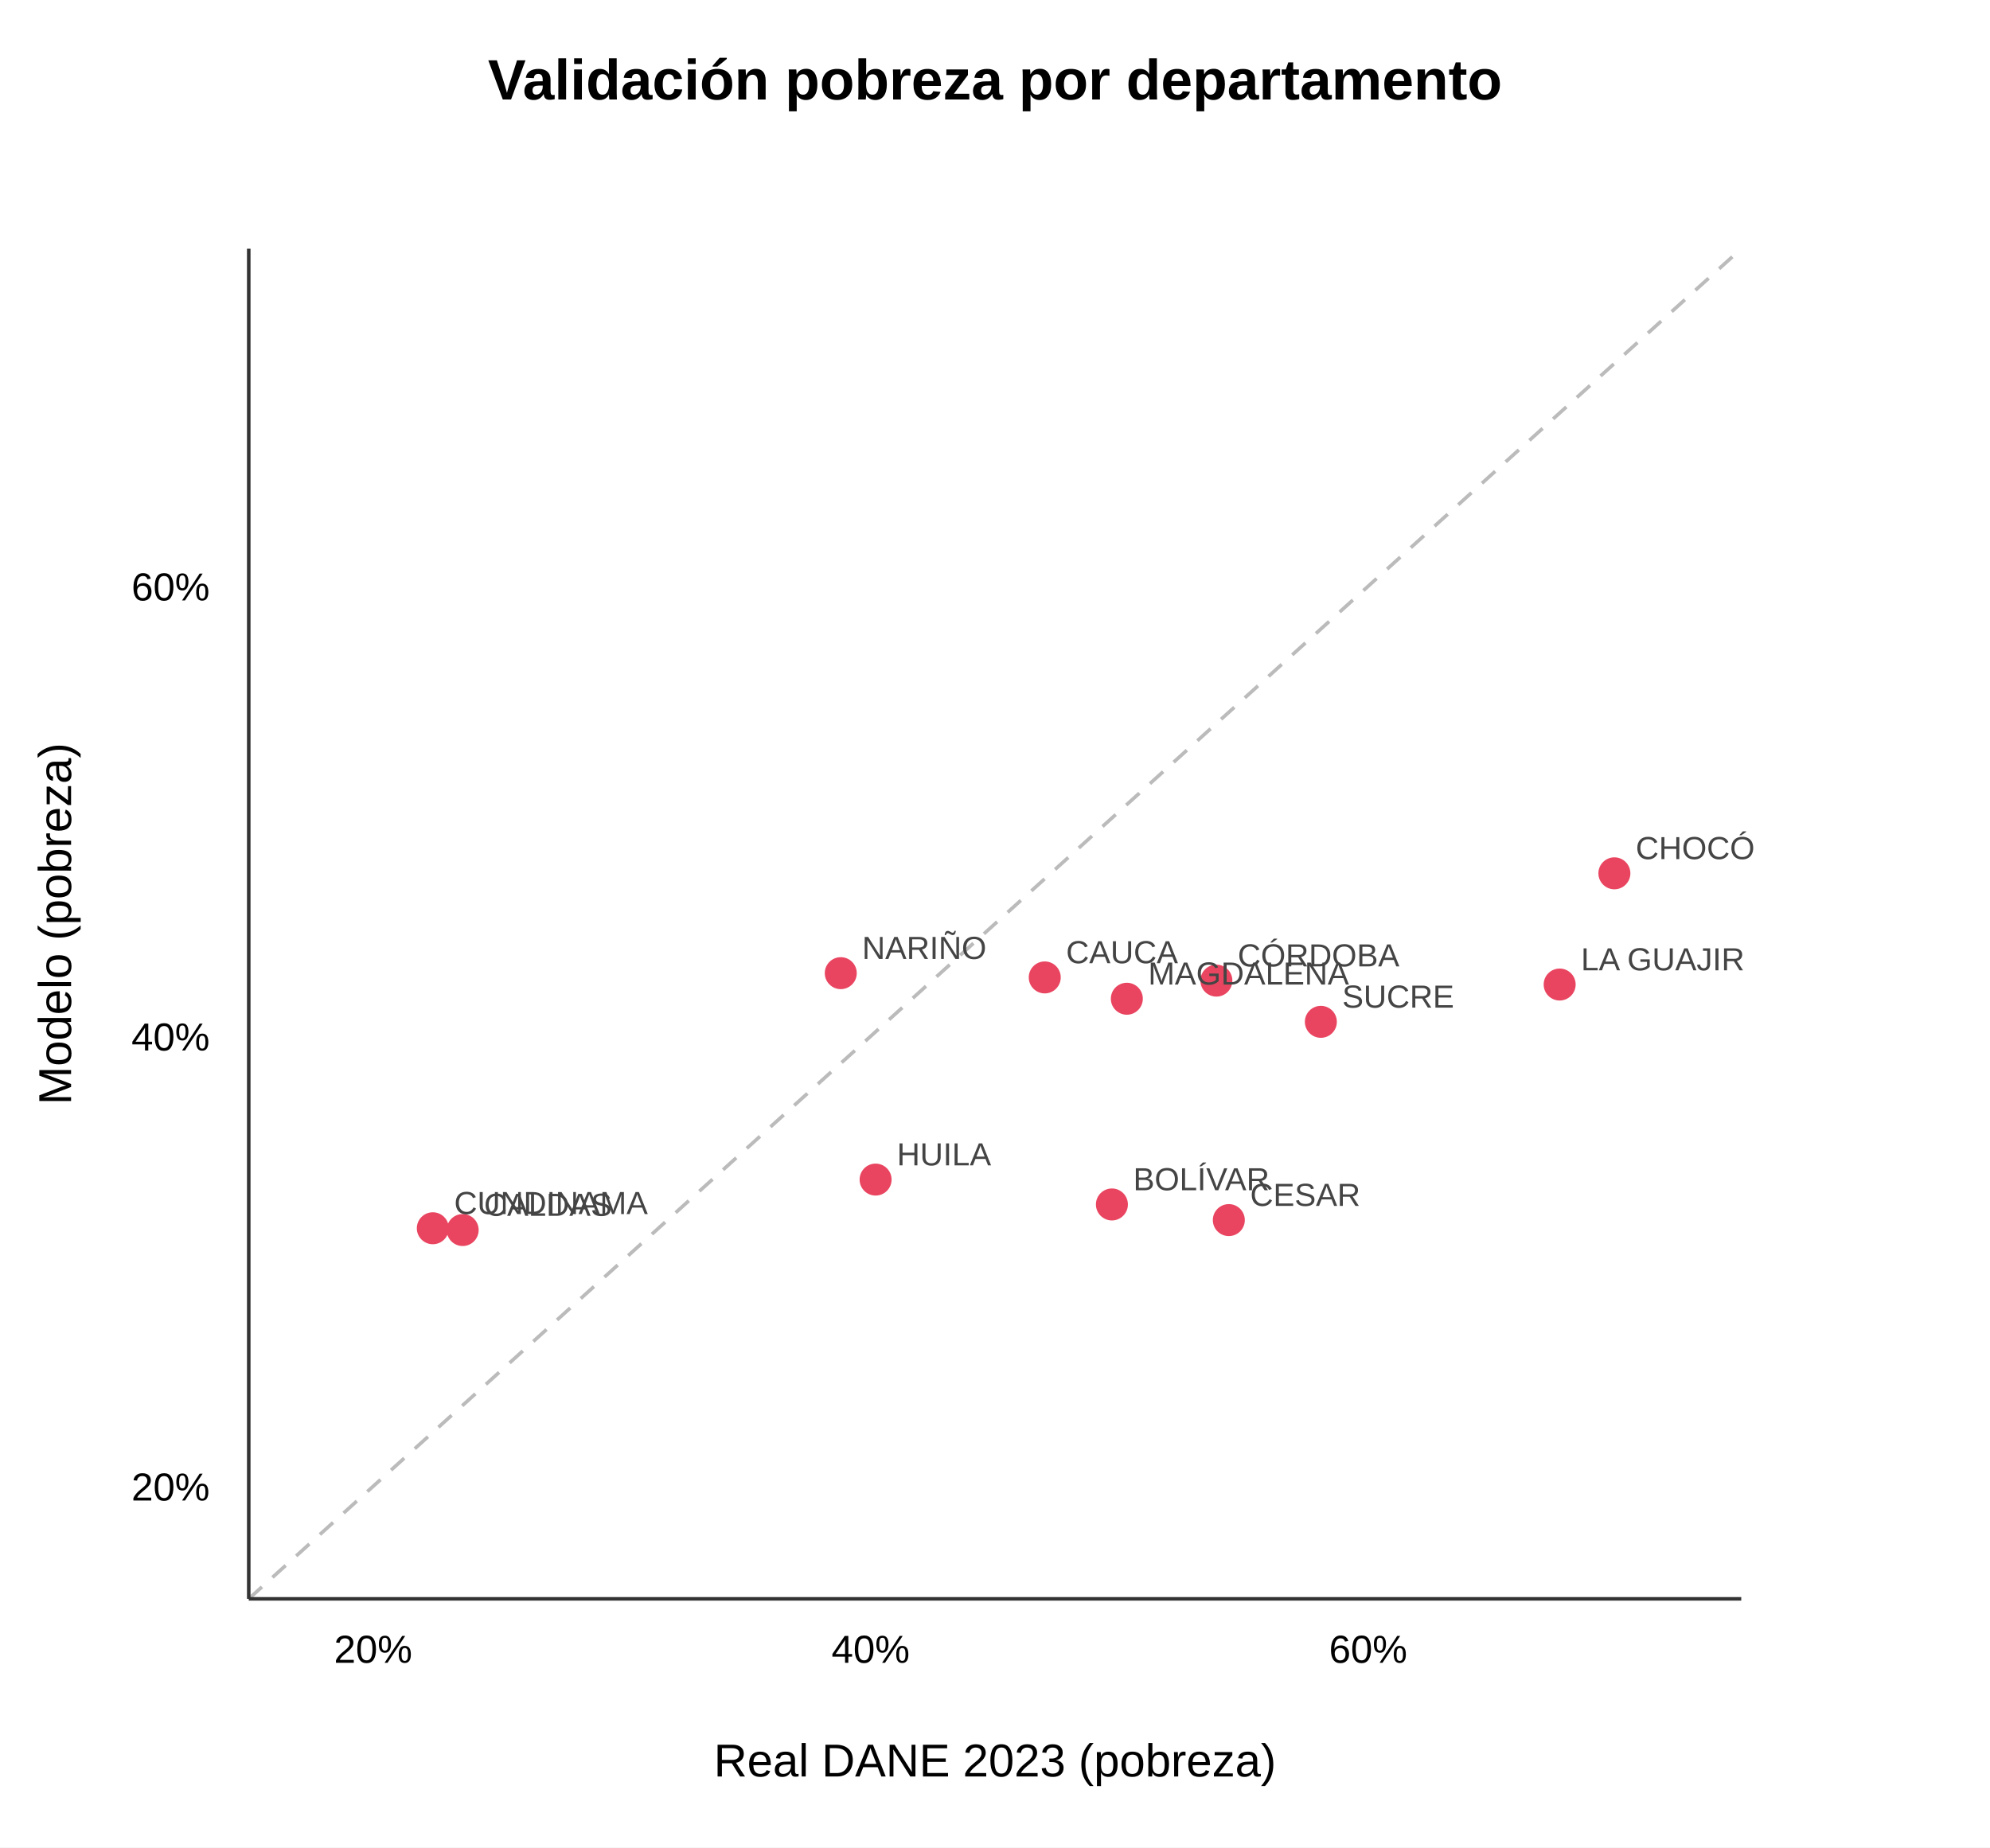
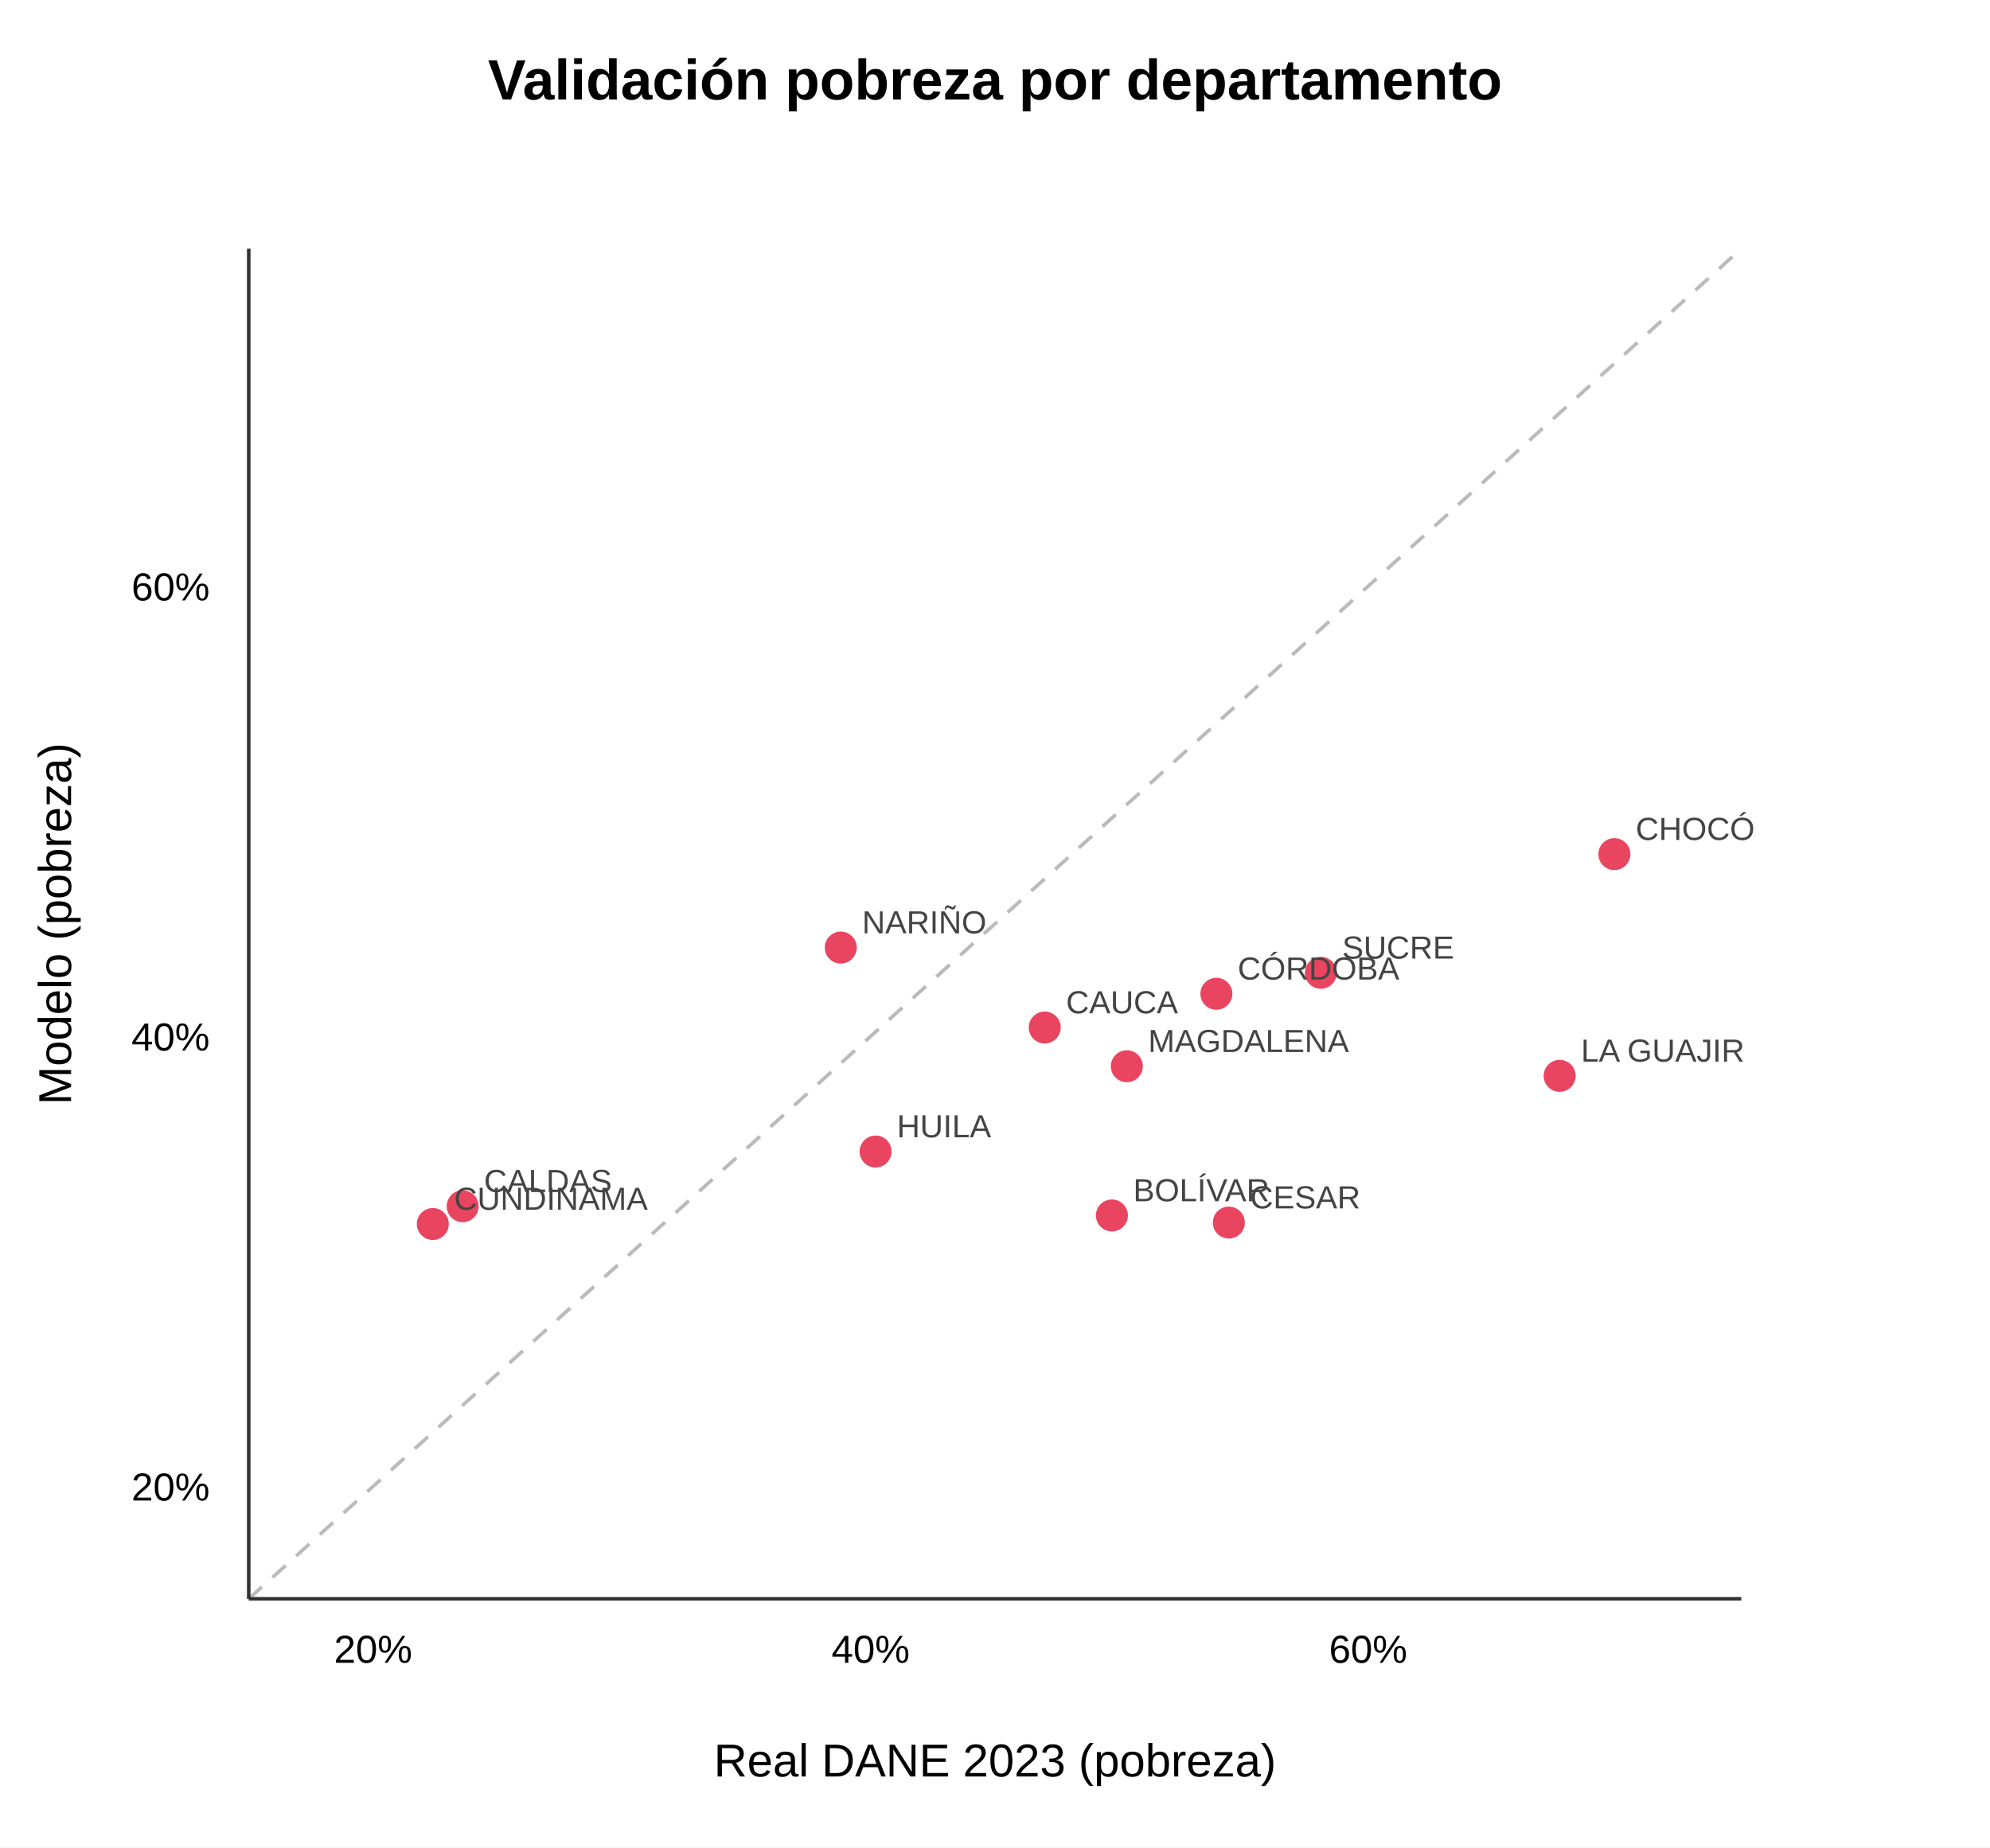
<svg xmlns="http://www.w3.org/2000/svg" width="560" height="520" font-family="Arial">
  <rect width="560" height="520" fill="white" />
  <text x="280.0" y="28" font-size="16" font-weight="bold" text-anchor="middle">Validación pobreza por departamento</text>
  <line x1="70.0" y1="450.0" x2="490.0" y2="70.0" stroke="#bbb" stroke-dasharray="5,4" />
  <line x1="70" y1="450" x2="490" y2="450" stroke="#333" />
  <line x1="70" y1="70" x2="70" y2="450" stroke="#333" />
  <text x="105" y="468" font-size="11" text-anchor="middle">20%</text>
  <text x="48" y="422.333" font-size="11" text-anchor="middle">20%</text>
  <text x="245.0" y="468" font-size="11" text-anchor="middle">40%</text>
  <text x="48" y="295.667" font-size="11" text-anchor="middle">40%</text>
  <text x="385.0" y="468" font-size="11" text-anchor="middle">60%</text>
  <text x="48" y="169.0" font-size="11" text-anchor="middle">60%</text>
  <text x="280.0" y="500" font-size="13" text-anchor="middle">Real DANE 2023 (pobreza)</text>
  <text x="20" y="260.0" font-size="13" text-anchor="middle" transform="rotate(-90 20 260.0)">Modelo (pobreza)</text>
-   <circle cx="454.3" cy="245.8" r="4.5" fill="#E94560" />
-   <text x="460.3" y="241.8" font-size="9" fill="#444">CHOCÓ</text>
-   <circle cx="438.9" cy="277.1" r="4.5" fill="#E94560" />
-   <text x="444.9" y="273.1" font-size="9" fill="#444">LA GUAJIR</text>
-   <circle cx="371.7" cy="287.6" r="4.5" fill="#E94560" />
-   <text x="377.7" y="283.6" font-size="9" fill="#444">SUCRE</text>
-   <circle cx="345.8" cy="343.4" r="4.5" fill="#E94560" />
-   <text x="351.8" y="339.4" font-size="9" fill="#444">CESAR</text>
-   <circle cx="342.3" cy="276.0" r="4.5" fill="#E94560" />
-   <text x="348.3" y="272.0" font-size="9" fill="#444">CÓRDOBA</text>
-   <circle cx="317.1" cy="281.1" r="4.5" fill="#E94560" />
-   <text x="323.1" y="277.1" font-size="9" fill="#444">MAGDALENA</text>
-   <circle cx="312.9" cy="339.0" r="4.5" fill="#E94560" />
-   <text x="318.9" y="335.0" font-size="9" fill="#444">BOLÍVAR</text>
-   <circle cx="294.0" cy="275.1" r="4.5" fill="#E94560" />
-   <text x="300.0" y="271.1" font-size="9" fill="#444">CAUCA</text>
-   <circle cx="246.4" cy="332.0" r="4.5" fill="#E94560" />
-   <text x="252.4" y="328.0" font-size="9" fill="#444">HUILA</text>
-   <circle cx="236.6" cy="273.9" r="4.5" fill="#E94560" />
-   <text x="242.6" y="269.9" font-size="9" fill="#444">NARIÑO</text>
-   <circle cx="130.2" cy="346.2" r="4.5" fill="#E94560" />
-   <text x="136.2" y="342.2" font-size="9" fill="#444">CALDAS</text>
-   <circle cx="121.8" cy="345.7" r="4.5" fill="#E94560" />
-   <text x="127.8" y="341.7" font-size="9" fill="#444">CUNDINAMA</text>
+   <circle cx="454.3" cy="240.4" r="4.5" fill="#E94560" />
+   <text x="460.3" y="236.4" font-size="9" fill="#444">CHOCÓ</text>
+   <circle cx="438.9" cy="302.8" r="4.5" fill="#E94560" />
+   <text x="444.9" y="298.8" font-size="9" fill="#444">LA GUAJIR</text>
+   <circle cx="371.7" cy="273.8" r="4.5" fill="#E94560" />
+   <text x="377.7" y="269.8" font-size="9" fill="#444">SUCRE</text>
+   <circle cx="345.8" cy="344.1" r="4.5" fill="#E94560" />
+   <text x="351.8" y="340.1" font-size="9" fill="#444">CESAR</text>
+   <circle cx="342.3" cy="279.7" r="4.5" fill="#E94560" />
+   <text x="348.3" y="275.7" font-size="9" fill="#444">CÓRDOBA</text>
+   <circle cx="317.1" cy="300.1" r="4.5" fill="#E94560" />
+   <text x="323.1" y="296.1" font-size="9" fill="#444">MAGDALENA</text>
+   <circle cx="312.9" cy="342.1" r="4.5" fill="#E94560" />
+   <text x="318.9" y="338.1" font-size="9" fill="#444">BOLÍVAR</text>
+   <circle cx="294.0" cy="289.2" r="4.5" fill="#E94560" />
+   <text x="300.0" y="285.2" font-size="9" fill="#444">CAUCA</text>
+   <circle cx="246.4" cy="324.1" r="4.5" fill="#E94560" />
+   <text x="252.4" y="320.1" font-size="9" fill="#444">HUILA</text>
+   <circle cx="236.6" cy="266.7" r="4.5" fill="#E94560" />
+   <text x="242.6" y="262.7" font-size="9" fill="#444">NARIÑO</text>
+   <circle cx="130.2" cy="339.5" r="4.5" fill="#E94560" />
+   <text x="136.2" y="335.5" font-size="9" fill="#444">CALDAS</text>
+   <circle cx="121.8" cy="344.5" r="4.5" fill="#E94560" />
+   <text x="127.8" y="340.5" font-size="9" fill="#444">CUNDINAMA</text>
</svg>
